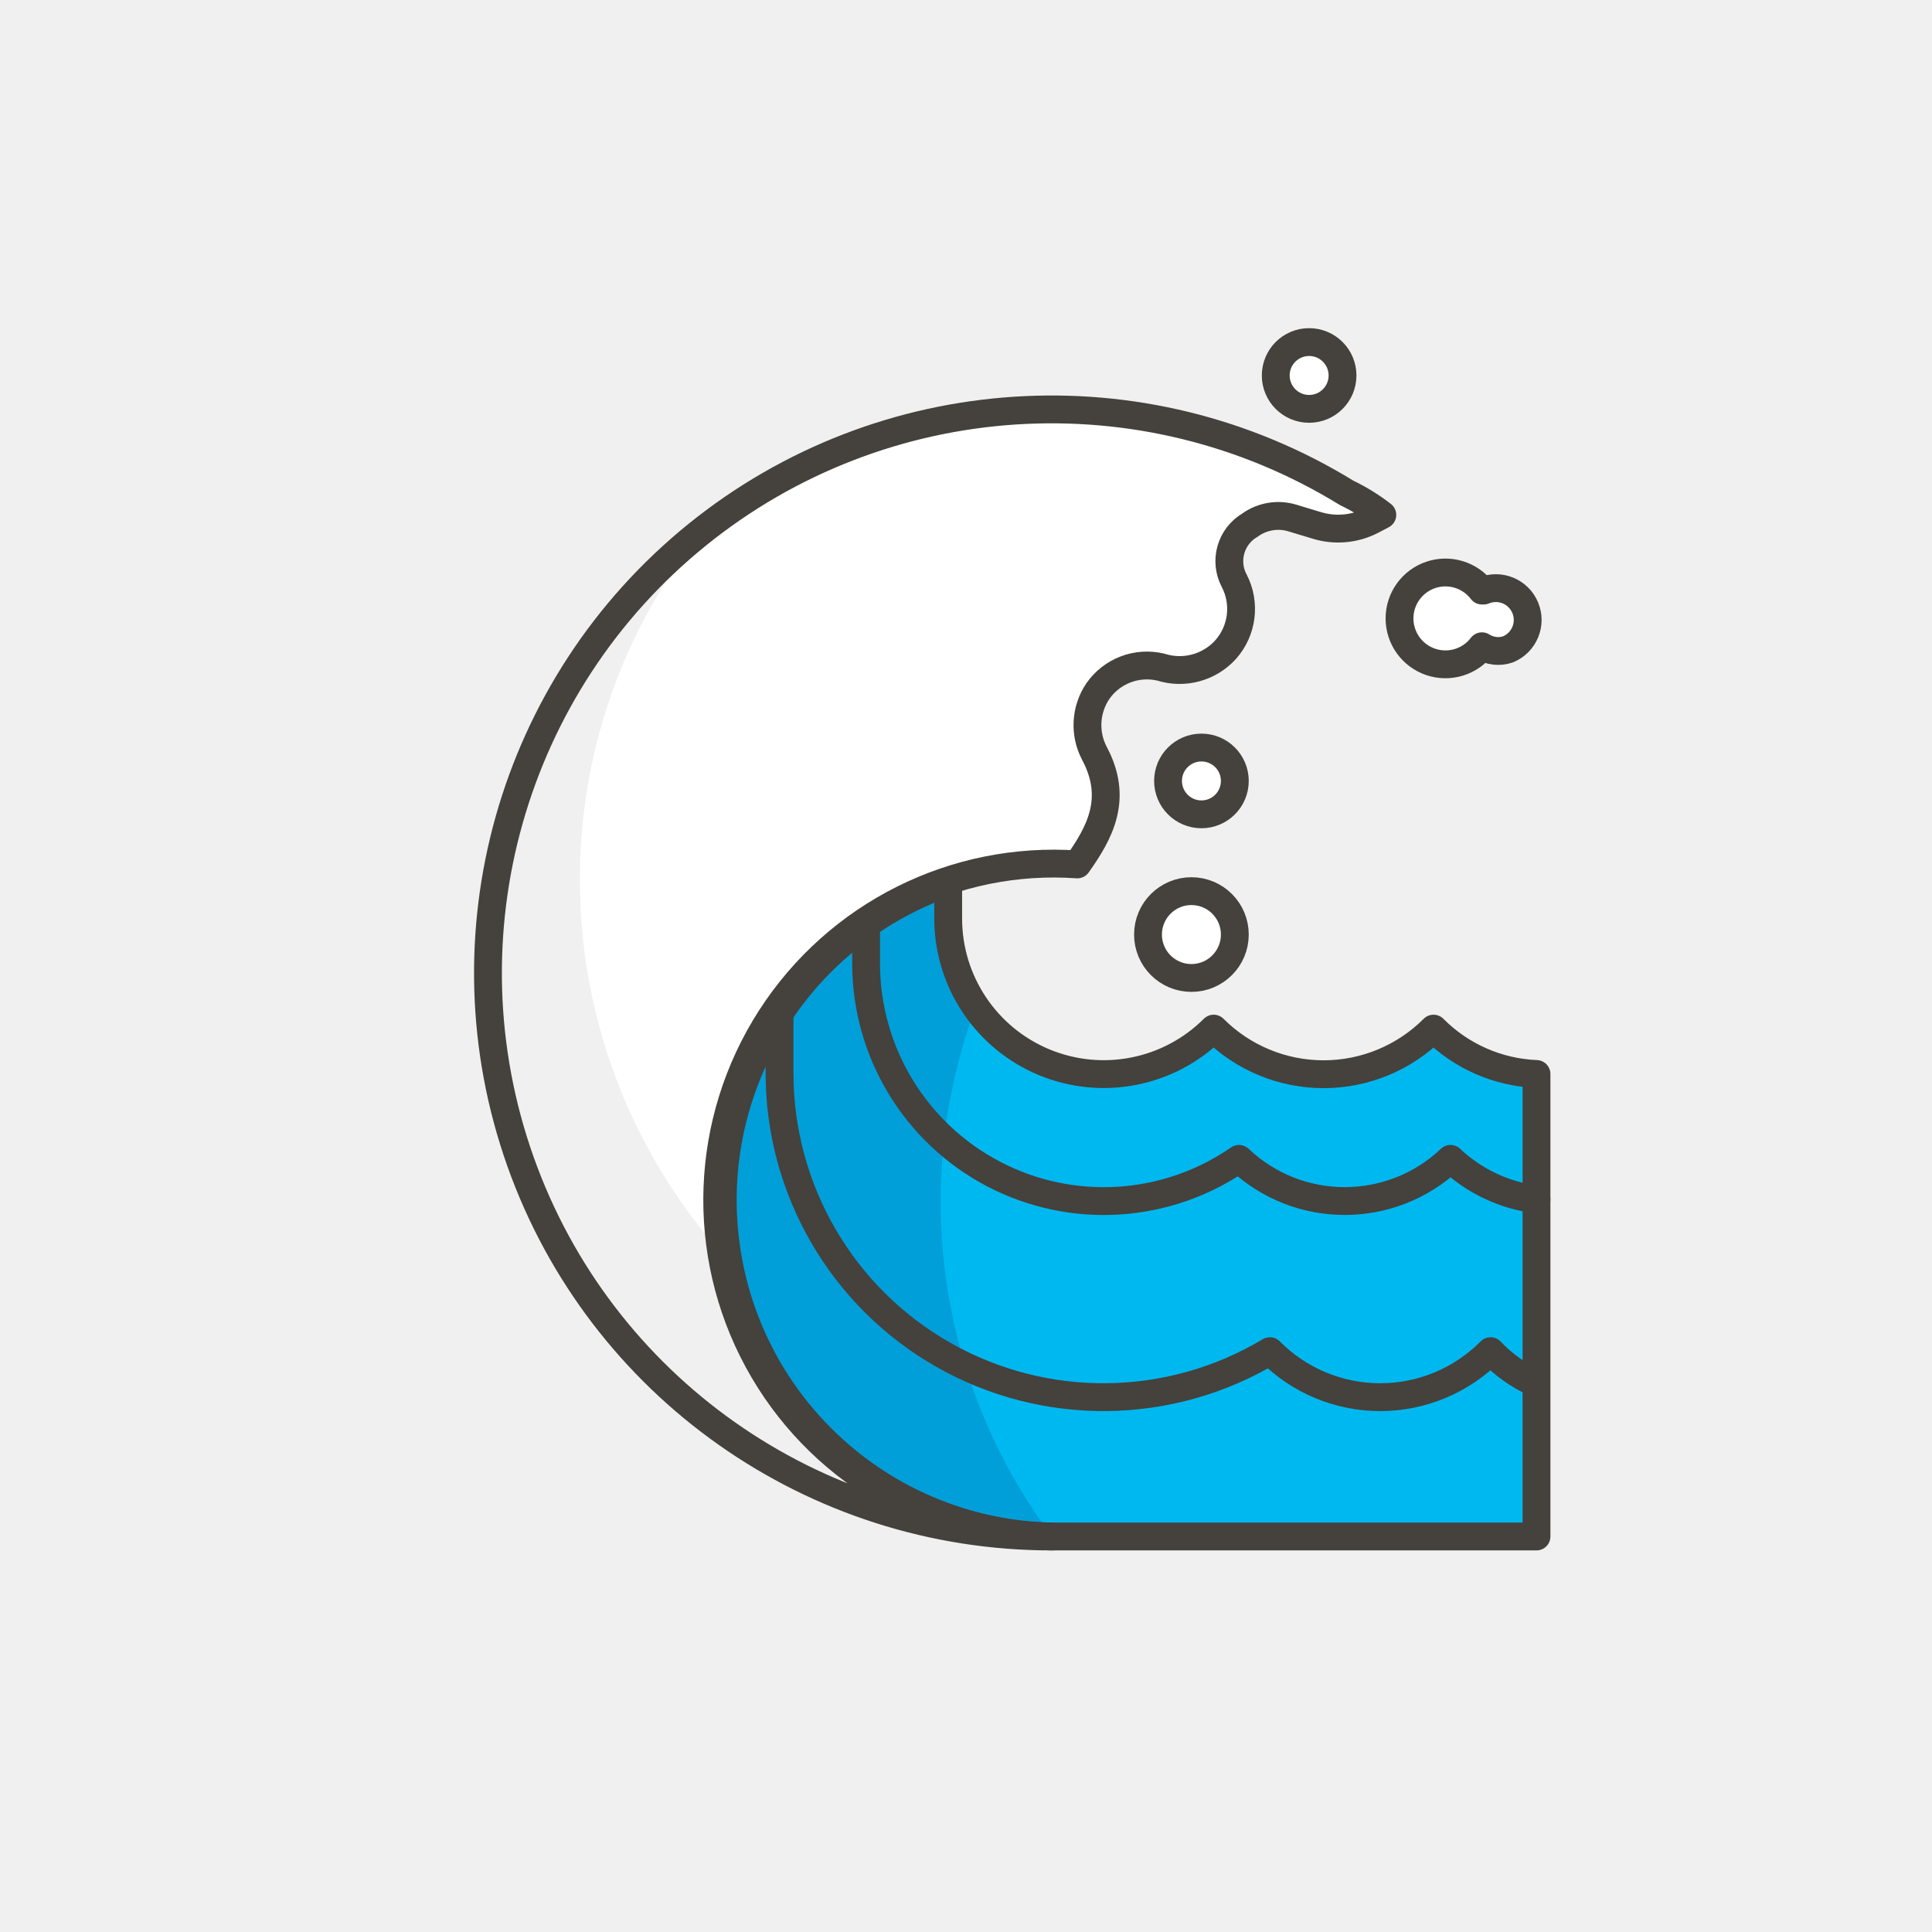
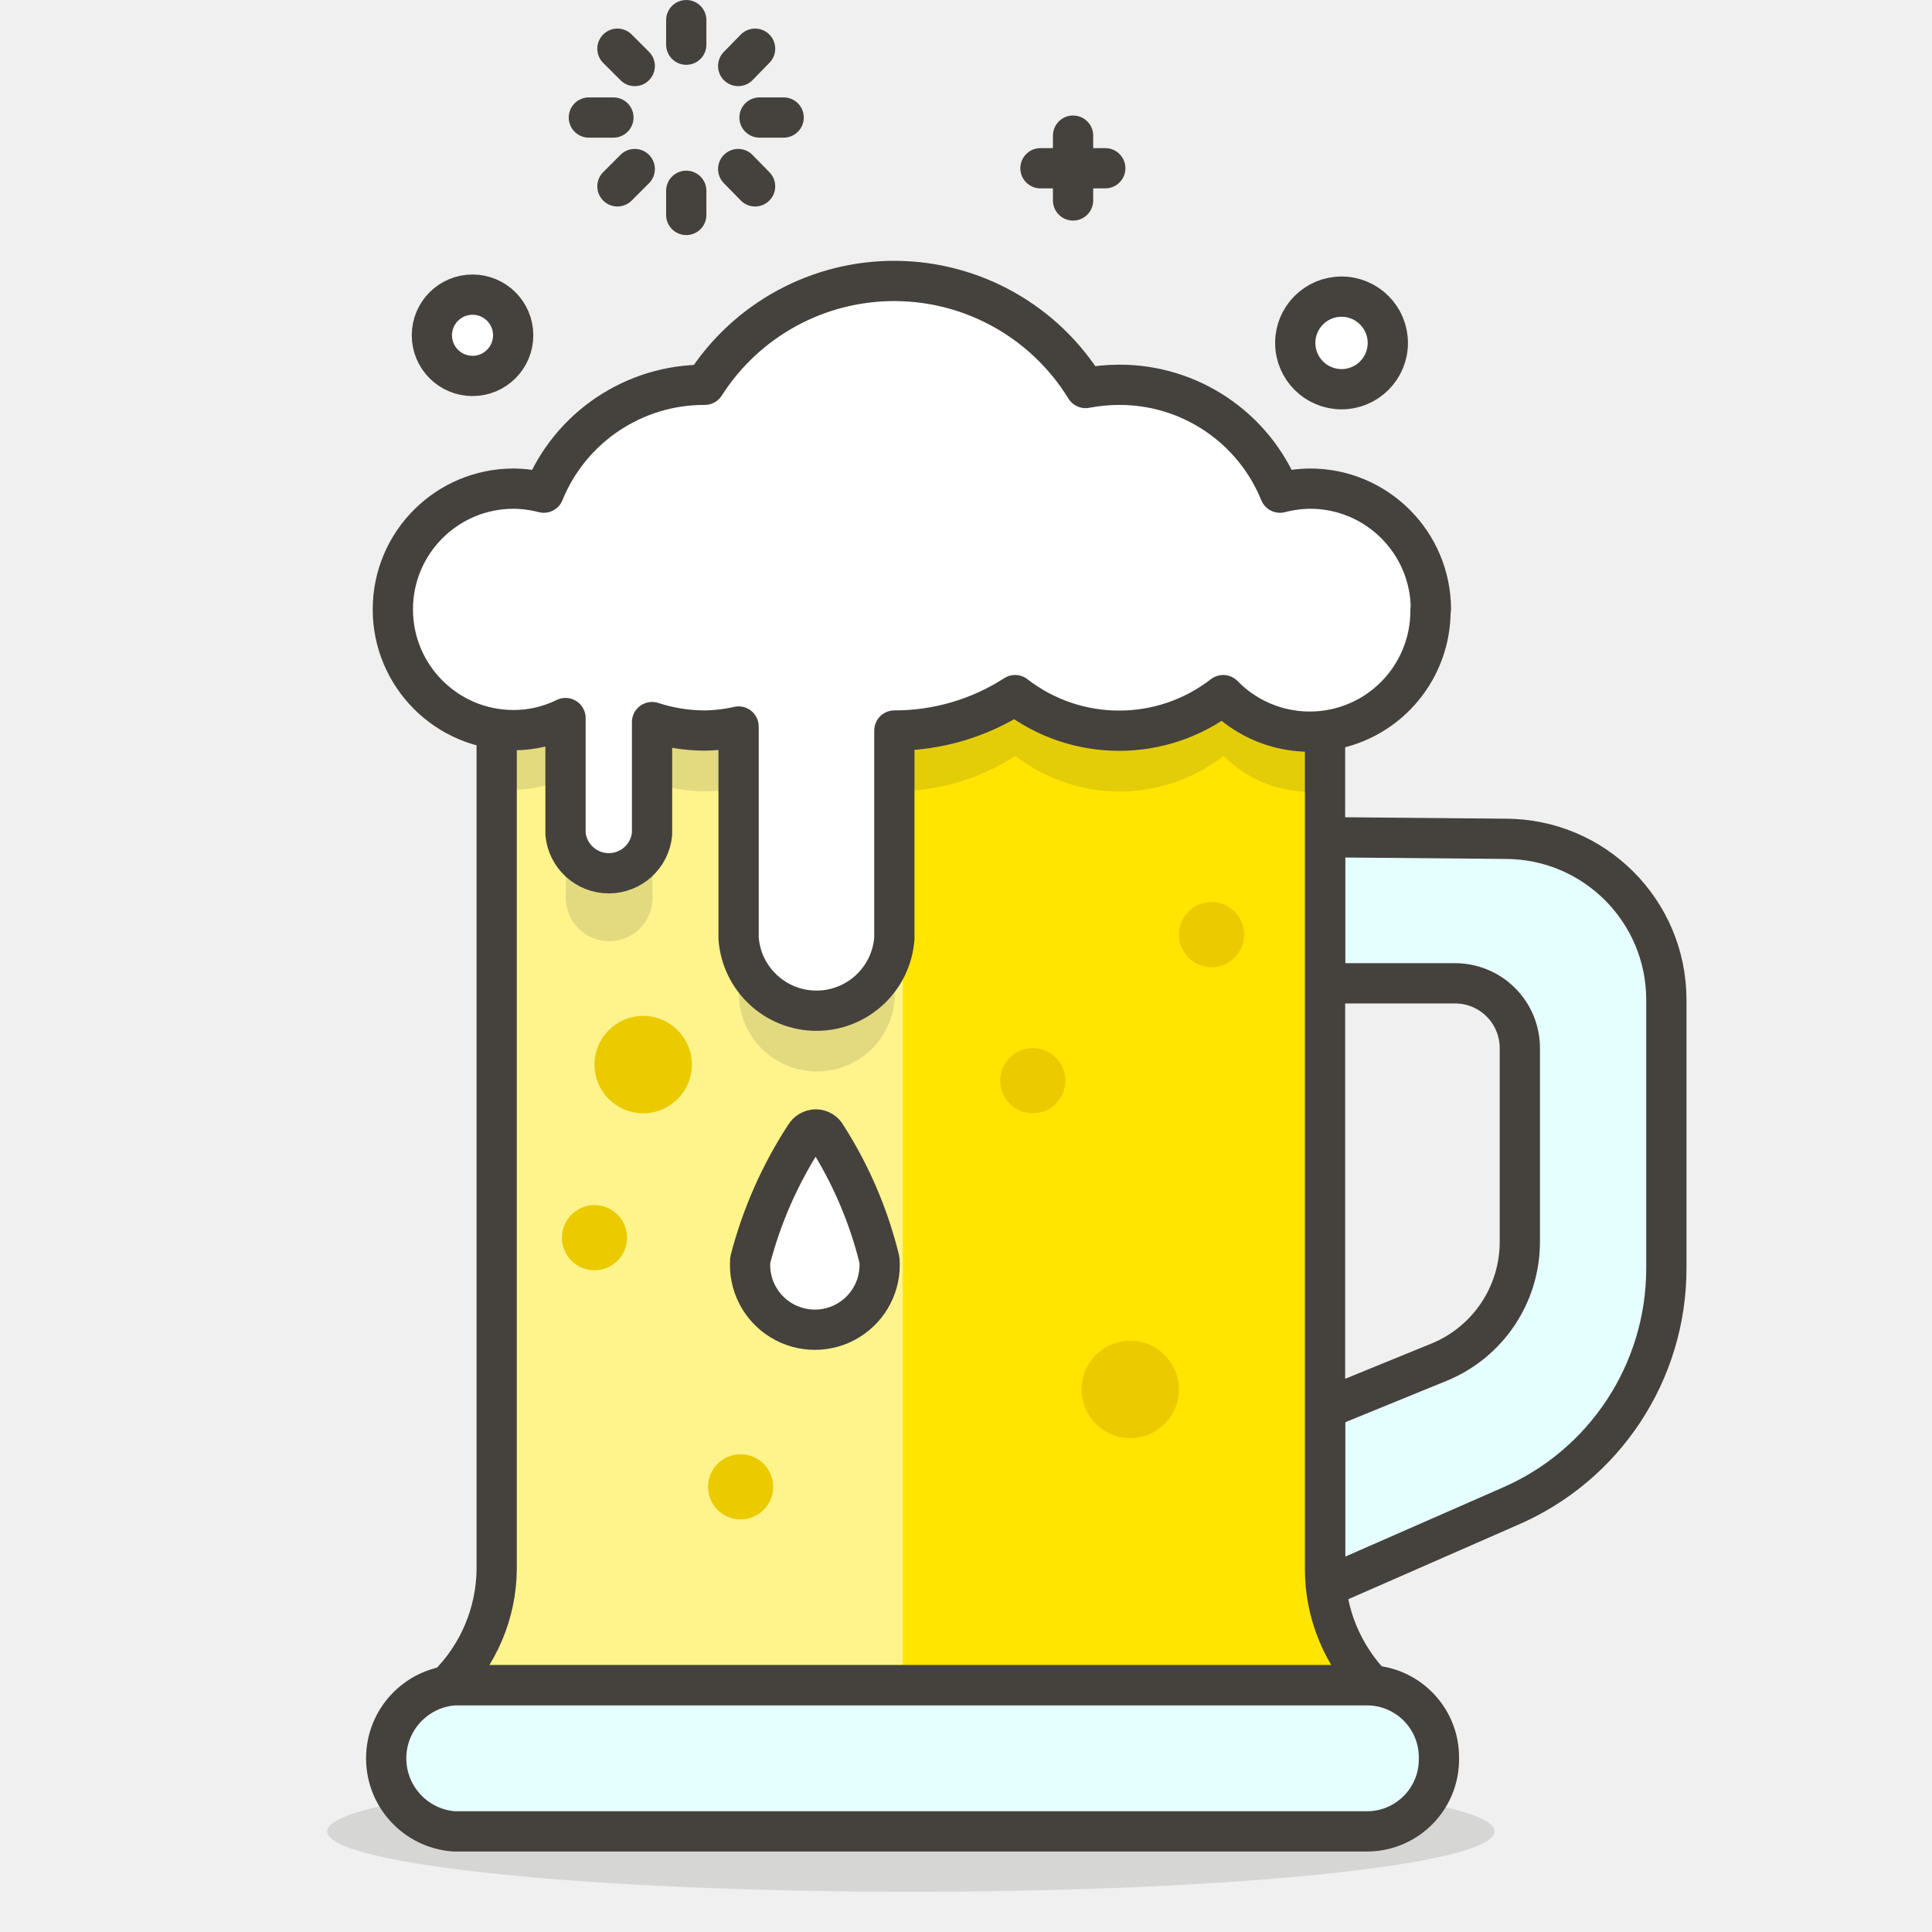
- <svg xmlns="http://www.w3.org/2000/svg" width="512" height="512" viewBox="0 0 512 512" style="color:currentColor" class="h-full w-full">
+ <svg xmlns="http://www.w3.org/2000/svg" width="512" height="512" viewBox="0 0 512 512" style="color:#000000" class="h-full w-full">
  <rect width="512" height="512" x="0" y="0" rx="30" fill="transparent" stroke="transparent" stroke-width="0" stroke-opacity="100%" paint-order="stroke" />
-   <svg width="354px" height="354px" viewBox="0 0 48 48" fill="currentColor" x="79" y="79" role="img" style="display:inline-block;vertical-align:middle">
-     <g fill="currentColor">
-       <path fill="#00b8f0" d="M44.5 27.88a5.53 5.53 0 0 1-3.7-1.63a5.58 5.58 0 0 1-7.9 0a5.59 5.59 0 0 1-9.54-3.95V21a12.09 12.09 0 0 0 3.74 23.5h17.4Z" />
-       <path fill="#009fd9" d="M27.09 44.5a20.08 20.08 0 0 1-2.75-19a5.55 5.55 0 0 1-1-3.16V21a12.09 12.09 0 0 0 3.75 23.5Z" />
-       <path fill="none" stroke="#45413c" stroke-linecap="round" stroke-linejoin="round" d="M44.5 27.88a5.53 5.53 0 0 1-3.7-1.63a5.58 5.58 0 0 1-7.9 0a5.59 5.59 0 0 1-9.54-3.95V21a12.09 12.09 0 0 0 3.74 23.5h17.4Z" />
-       <path fill="#fff" d="M27.1 44.5a12.09 12.09 0 1 1 .9-24.15c.8-1.13 1.49-2.36.61-4a2.18 2.18 0 0 1 .13-2.23a2.15 2.15 0 0 1 2.26-.86a2.23 2.23 0 0 0 2.33-.63a2.2 2.2 0 0 0 .31-2.47a1.5 1.5 0 0 1 .56-2a1.74 1.74 0 0 1 1.52-.26l.86.26a2.63 2.63 0 0 0 2-.17l.38-.2A7.11 7.11 0 0 0 37.68 7A20.25 20.25 0 1 0 27.1 44.5Z" />
-       <path fill="#f0f0f0" d="M15.42 34.55a20.24 20.24 0 0 1-5.17-15.91a20 20 0 0 1 4.19-10.18a20.23 20.23 0 0 0 12.66 36a12.09 12.09 0 0 1-11.68-9.91Z" />
-       <path fill="none" stroke="#45413c" stroke-linecap="round" stroke-linejoin="round" d="M27.1 44.5a12.09 12.09 0 1 1 .9-24.15c.8-1.13 1.49-2.36.61-4a2.18 2.18 0 0 1 .13-2.23a2.15 2.15 0 0 1 2.26-.86a2.23 2.23 0 0 0 2.33-.63a2.2 2.2 0 0 0 .31-2.47h0a1.5 1.5 0 0 1 .56-2a1.74 1.74 0 0 1 1.52-.26l.86.26a2.63 2.63 0 0 0 2-.17l.38-.2A7.11 7.11 0 0 0 37.68 7A20.25 20.25 0 1 0 27.1 44.5Z" />
-       <path fill="none" stroke="#45413c" stroke-linecap="round" stroke-linejoin="round" d="M44.5 32.39a5.52 5.52 0 0 1-3.09-1.46a5.52 5.52 0 0 1-7.6 0a8.54 8.54 0 0 1-13.4-7v-1.46" />
-       <path fill="none" stroke="#45413c" stroke-linecap="round" stroke-linejoin="round" d="M44.49 39a5.11 5.11 0 0 1-1.64-1.16a5.58 5.58 0 0 1-7.93 0a11.64 11.64 0 0 1-17.62-10v-2.22" />
-       <path fill="#fff" stroke="#45413c" stroke-linecap="round" stroke-linejoin="round" d="M43.48 12.62a1.14 1.14 0 1 0-.88-2.11s0 0-.06 0a1.65 1.65 0 1 0 0 2a1.08 1.08 0 0 0 .94.11Zm-12.22 4.73a1.2 1.2 0 1 0 2.4 0a1.2 1.2 0 1 0-2.4 0Zm3.87-14.57a1.2 1.2 0 1 0 2.4 0a1.2 1.2 0 1 0-2.4 0Zm-4.59 20.09a1.56 1.56 0 1 0 3.12 0a1.56 1.56 0 1 0-3.12 0Z" />
+   <svg width="512px" height="512px" viewBox="0 0 48 48" fill="#000000" x="0" y="0" role="img" style="display:inline-block;vertical-align:middle">
+     <g fill="black">
+       <path fill="#e5feff" stroke="#45413c" stroke-linecap="round" stroke-linejoin="round" d="M32.92 20.8v3.63h3.23a1.61 1.61 0 0 1 1.61 1.62v4.79a3.23 3.23 0 0 1-2 3L32.92 35v4.44l4.56-2a6.44 6.44 0 0 0 3.92-5.93v-6.67a4 4 0 0 0-4-4Z" />
+       <path fill="#ffe500" d="M34.13 41.87h-23A4.13 4.13 0 0 0 12.34 39V17.17h20.58V39a4.17 4.17 0 0 0 1.21 2.92Z" />
+       <path fill="#fff48c" d="M22.43 17.17H12.34V39a4.13 4.13 0 0 1-1.21 2.92h11.3Z" />
+       <path fill="#45413c" d="M8.13 45.5a14.5 1.5 0 1 0 29 0a14.5 1.5 0 1 0-29 0Z" opacity=".15" />
+       <path fill="none" stroke="#45413c" stroke-linecap="round" stroke-linejoin="round" d="M34.13 41.87h-23A4.13 4.13 0 0 0 12.34 39V17.17h20.58V39a4.17 4.17 0 0 0 1.21 2.92Z" />
+       <path fill="#ebcb00" d="M14.77 26.45a1.21 1.21 0 1 0 2.42 0a1.21 1.21 0 1 0-2.42 0Zm14.52-3.23a.81.81 0 1 0 1.62 0a.81.81 0 1 0-1.62 0Z" />
+       <path fill="#fff" stroke="#45413c" stroke-linecap="round" stroke-linejoin="round" d="M32.18 8.52a1.15 1.15 0 1 0 2.3 0a1.15 1.15 0 1 0-2.3 0Zm-21.45-.19a1.01 1.01 0 1 0 2.02 0a1.01 1.01 0 1 0-2.02 0Z" />
+       <path fill="#45413c" d="M12.34 19.62a3.28 3.28 0 0 0 .43 0a2.91 2.91 0 0 0 1.29-.3v2.88a1.08 1.08 0 1 0 2.15 0v-2.75a4.25 4.25 0 0 0 1.29.21a4 4 0 0 0 .86-.1v5.26a1.94 1.94 0 0 0 3.87 0v-5.16a5.52 5.52 0 0 0 3-.88a4.22 4.22 0 0 0 5.17 0a3 3 0 0 0 2.14.89a2.33 2.33 0 0 0 .38 0v-2.5H12.34Z" opacity=".15" />
+       <path fill="none" stroke="#45413c" stroke-linecap="round" stroke-linejoin="round" d="M17.05 1.11V.5m1.29 1.14l.42-.43m.11 1.71h.6M18.34 4.2l.42.43m-1.71.11v.6M15.77 4.2l-.43.43m-.1-1.71h-.61m1.14-1.28l-.43-.43m11.32 3.77V3.37m-.81.81h1.61" />
+       <path fill="#fff" stroke="#45413c" stroke-linecap="round" stroke-linejoin="round" d="M35.55 15.14a3 3 0 0 0-3-3a3.08 3.08 0 0 0-.75.1a4.3 4.3 0 0 0-4-2.68a4.58 4.58 0 0 0-.83.08a5.58 5.58 0 0 0-9.46-.08h0a4.3 4.3 0 0 0-4 2.68a3.08 3.08 0 0 0-.75-.1a3 3 0 0 0 0 6a2.91 2.91 0 0 0 1.29-.3v2.88a1.08 1.08 0 0 0 2.15 0v-2.78a4.25 4.25 0 0 0 1.29.21a4 4 0 0 0 .86-.1v5.26a1.94 1.94 0 0 0 3.87 0v-5.16a5.52 5.52 0 0 0 3-.88a4.22 4.22 0 0 0 5.17 0a3 3 0 0 0 5.15-2.12Z" />
+       <path fill="#ebcb00" d="M26.87 34.52a1.21 1.21 0 1 0 2.42 0a1.21 1.21 0 1 0-2.42 0Zm-9.28 2.42a.81.81 0 1 0 1.62 0a.81.81 0 1 0-1.62 0Zm-3.63-6.19a.81.81 0 1 0 1.62 0a.81.81 0 1 0-1.62 0Zm10.89-3.9a.81.81 0 1 0 1.62 0a.81.81 0 1 0-1.62 0Z" />
+       <path fill="#fff" stroke="#45413c" stroke-linecap="round" stroke-linejoin="round" d="M21.85 31.3a1.61 1.61 0 1 1-3.21 0A10.45 10.45 0 0 1 20 28.22a.32.32 0 0 1 .27-.16a.3.3 0 0 1 .26.16a10.19 10.19 0 0 1 1.32 3.08Z" />
+       <path fill="#e5feff" stroke="#45413c" stroke-linecap="round" stroke-linejoin="round" d="M35.75 43.68A1.79 1.79 0 0 1 34 45.5H11.28a1.82 1.82 0 0 1 0-3.63H34a1.79 1.79 0 0 1 1.75 1.81Z" />
    </g>
  </svg>
</svg>
